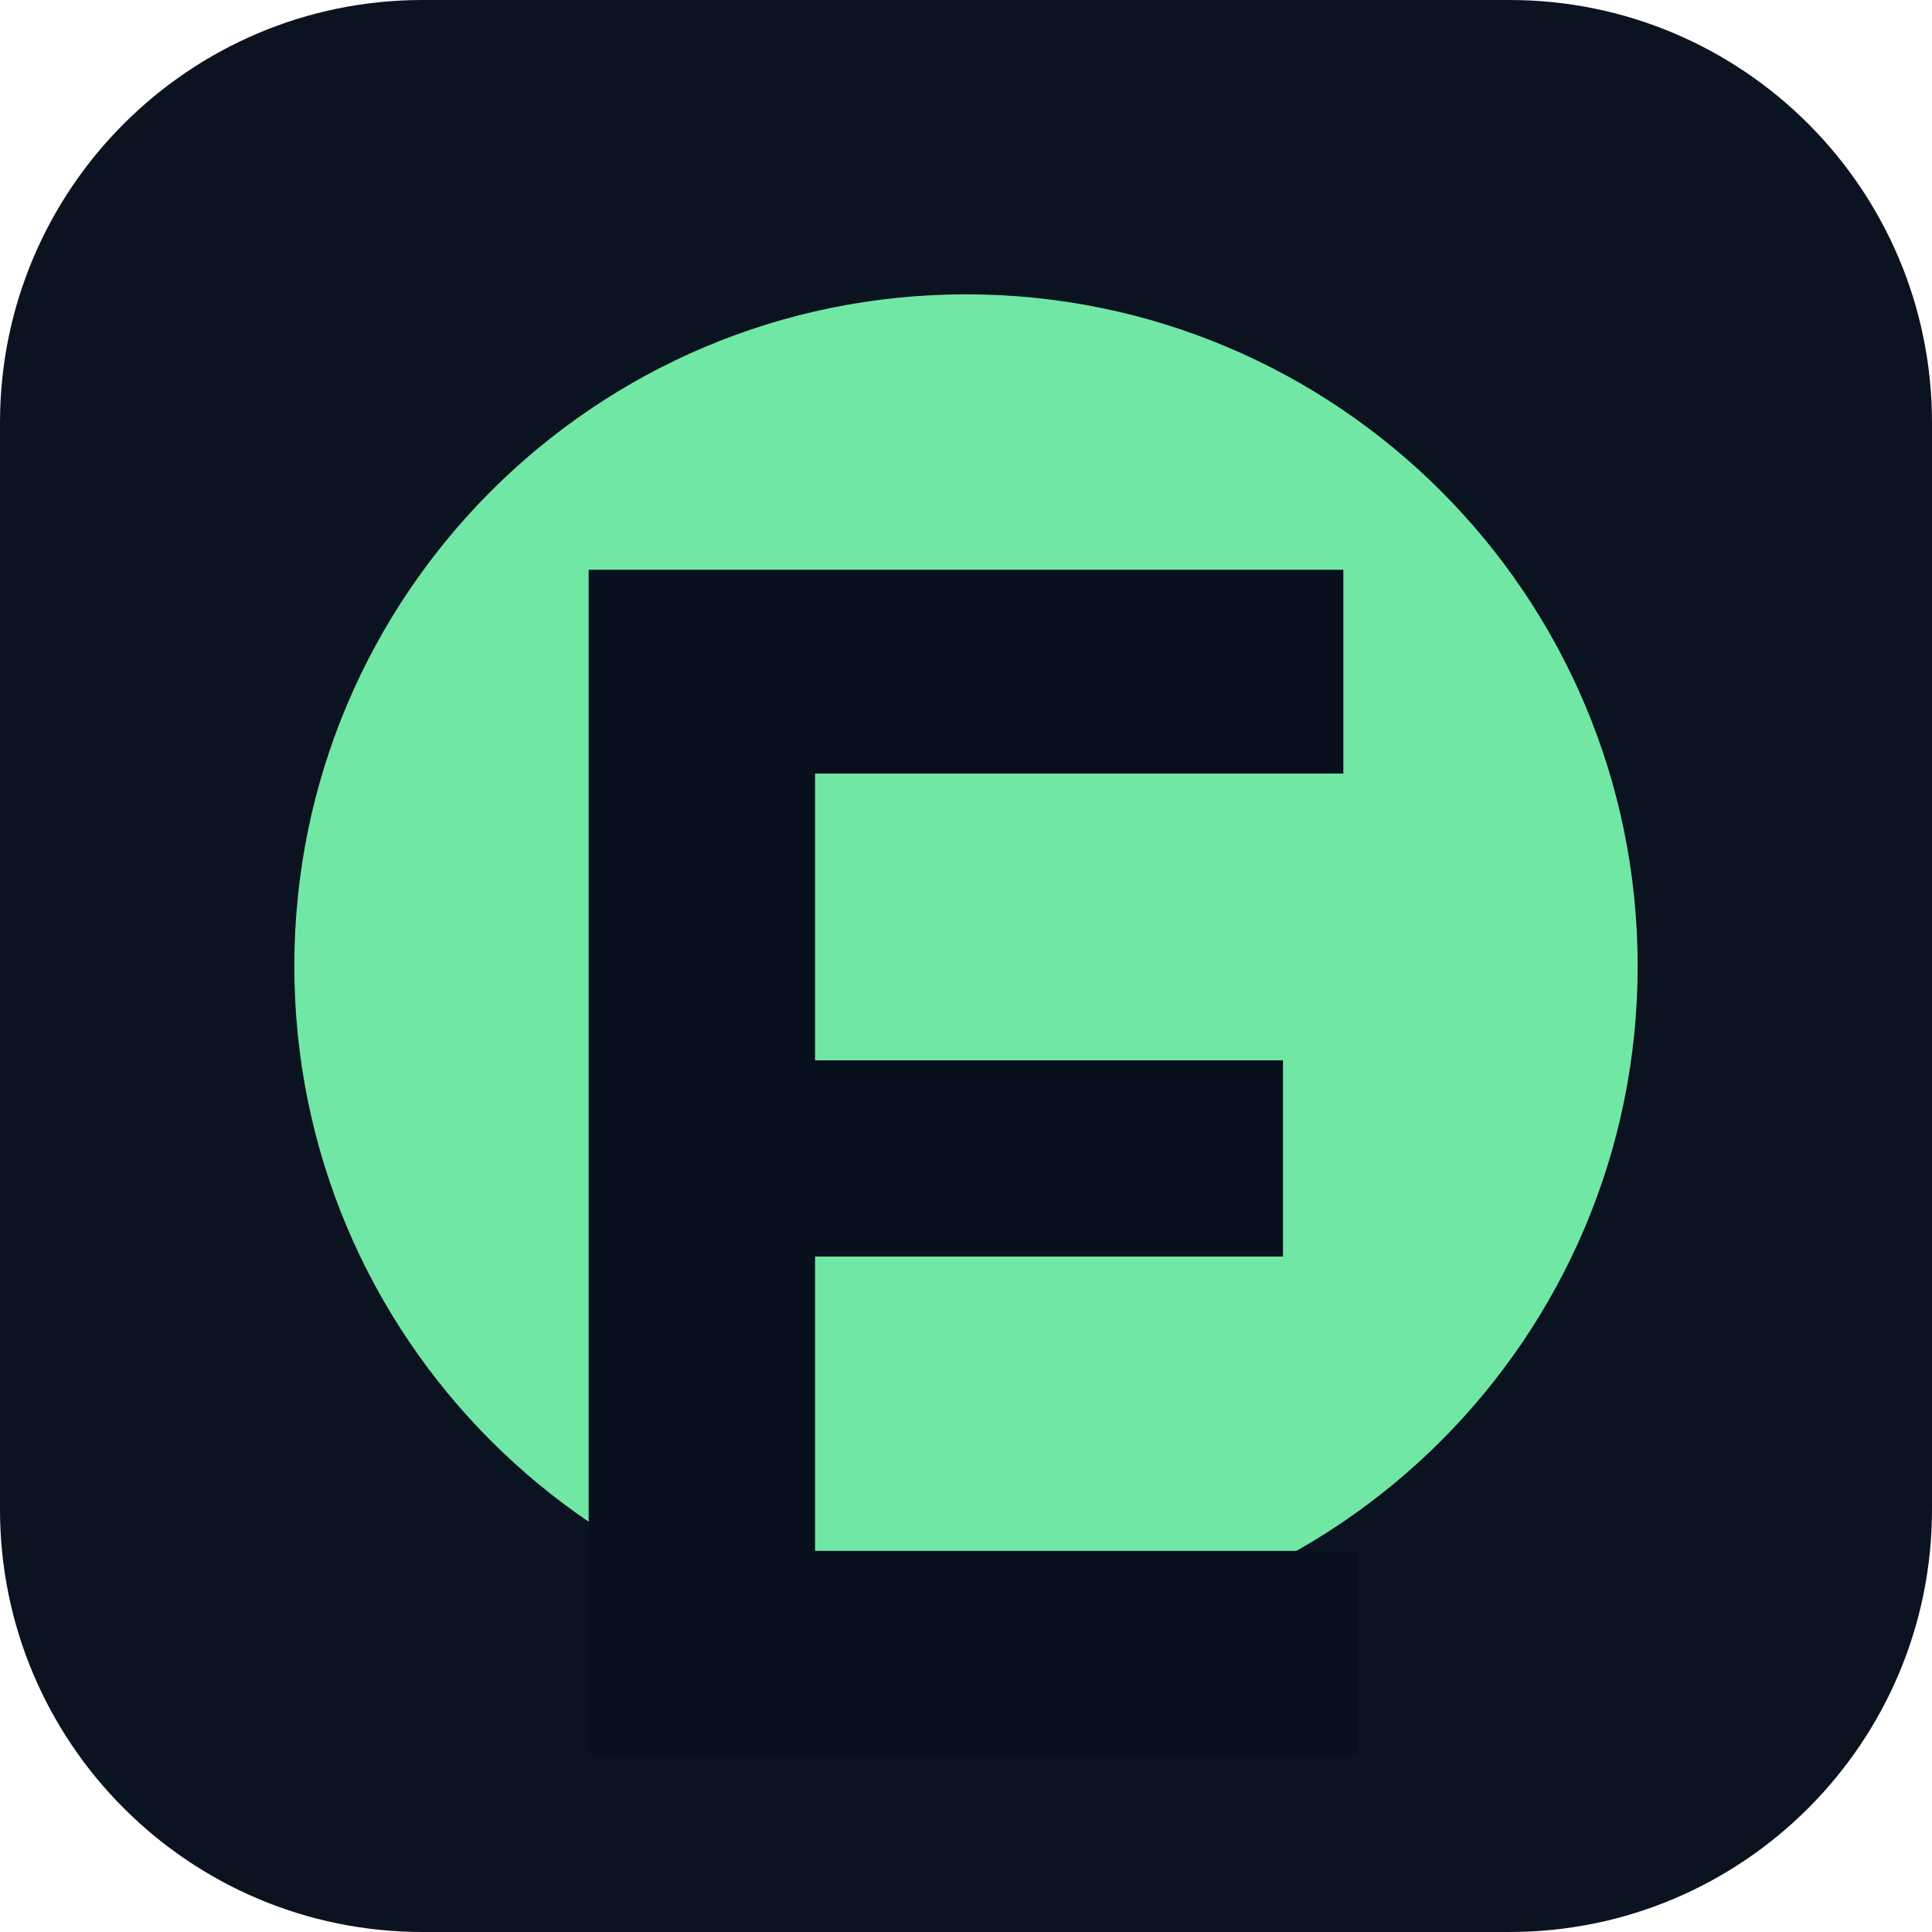
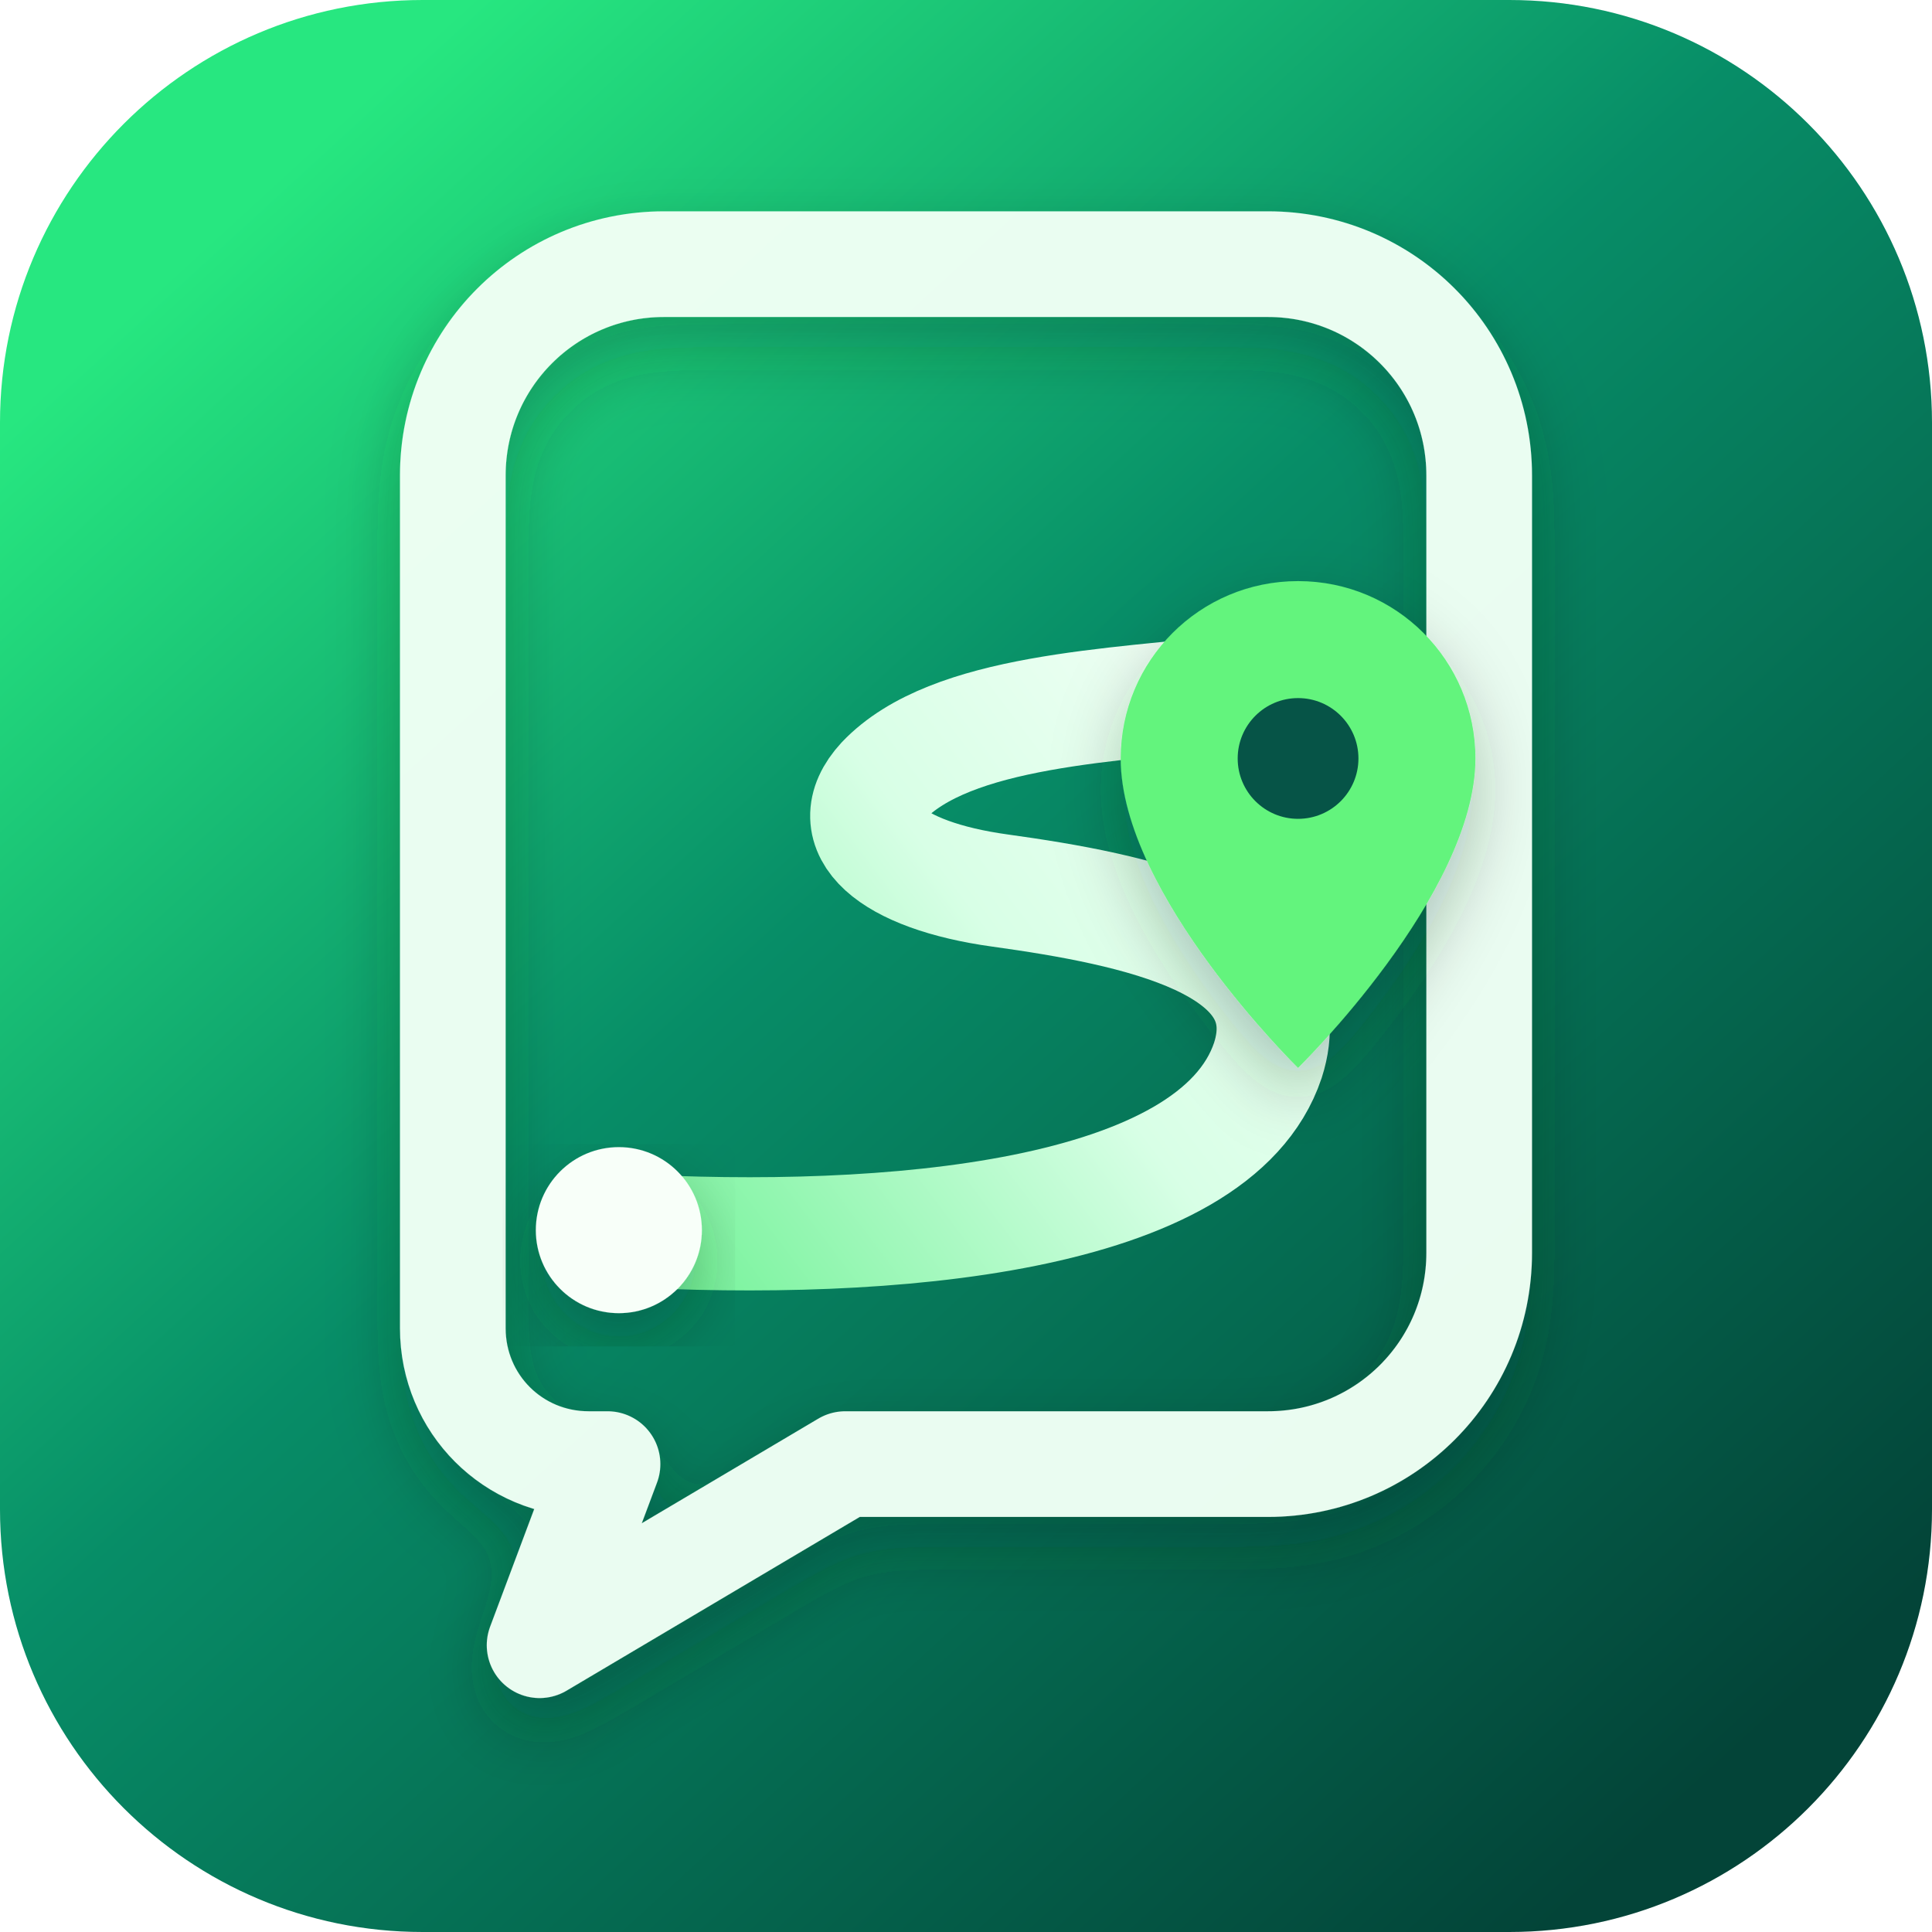
- <svg xmlns="http://www.w3.org/2000/svg" viewBox="0 0 512 512">
-   <rect width="512" height="512" rx="112" fill="#0b1220" />
-   <circle cx="256" cy="256" r="178" fill="#71e7a5" />
-   <path d="M156 151h200v54H216v76h124v52H216v78h144v54H156z" fill="#08101d" />
+ <svg xmlns="http://www.w3.org/2000/svg" viewBox="0 0 512 512" role="img" aria-label="English Journey">
+   <defs>
+     <linearGradient id="bg" x1="70" y1="50" x2="455" y2="470" gradientUnits="userSpaceOnUse">
+       <stop offset="0" stop-color="#27e780" />
+       <stop offset=".42" stop-color="#078d67" />
+       <stop offset="1" stop-color="#034438" />
+     </linearGradient>
+     <linearGradient id="trail" x1="150" y1="345" x2="355" y2="190" gradientUnits="userSpaceOnUse">
+       <stop offset="0" stop-color="#62f08b" />
+       <stop offset=".58" stop-color="#d8ffe6" />
+       <stop offset="1" stop-color="#f5fff8" />
+     </linearGradient>
+     <filter id="soft" x="-20%" y="-20%" width="140%" height="140%">
+       <feDropShadow dx="0" dy="8" stdDeviation="9" flood-color="#002d24" flood-opacity=".28" />
+     </filter>
+   </defs>
+   <rect width="512" height="512" rx="112" fill="url(#bg)" />
+   <path d="M120 126c0-31 25-56 56-56h160c31 0 56 25 56 56v206c0 31-25 56-56 56H224l-81 48 18-48h-5c-20 0-36-16-36-36V126Z" fill="none" stroke="#effff4" stroke-width="28" stroke-linejoin="round" stroke-linecap="round" opacity=".98" filter="url(#soft)" />
+   <path d="M165 326c70 4 157-3 171-45 10-31-35-40-71-45-29-4-43-16-31-29 18-19 61-20 95-24" fill="none" stroke="url(#trail)" stroke-width="30" stroke-linecap="round" stroke-linejoin="round" />
+   <circle cx="164" cy="326" r="22" fill="#f8fff9" filter="url(#soft)" />
+   <path d="M344 154c-26 0-47 21-47 47 0 36 47 82 47 82s47-46 47-82c0-26-21-47-47-47Z" fill="#64f47d" filter="url(#soft)" />
+   <circle cx="344" cy="201" r="16" fill="#065447" />
</svg>
